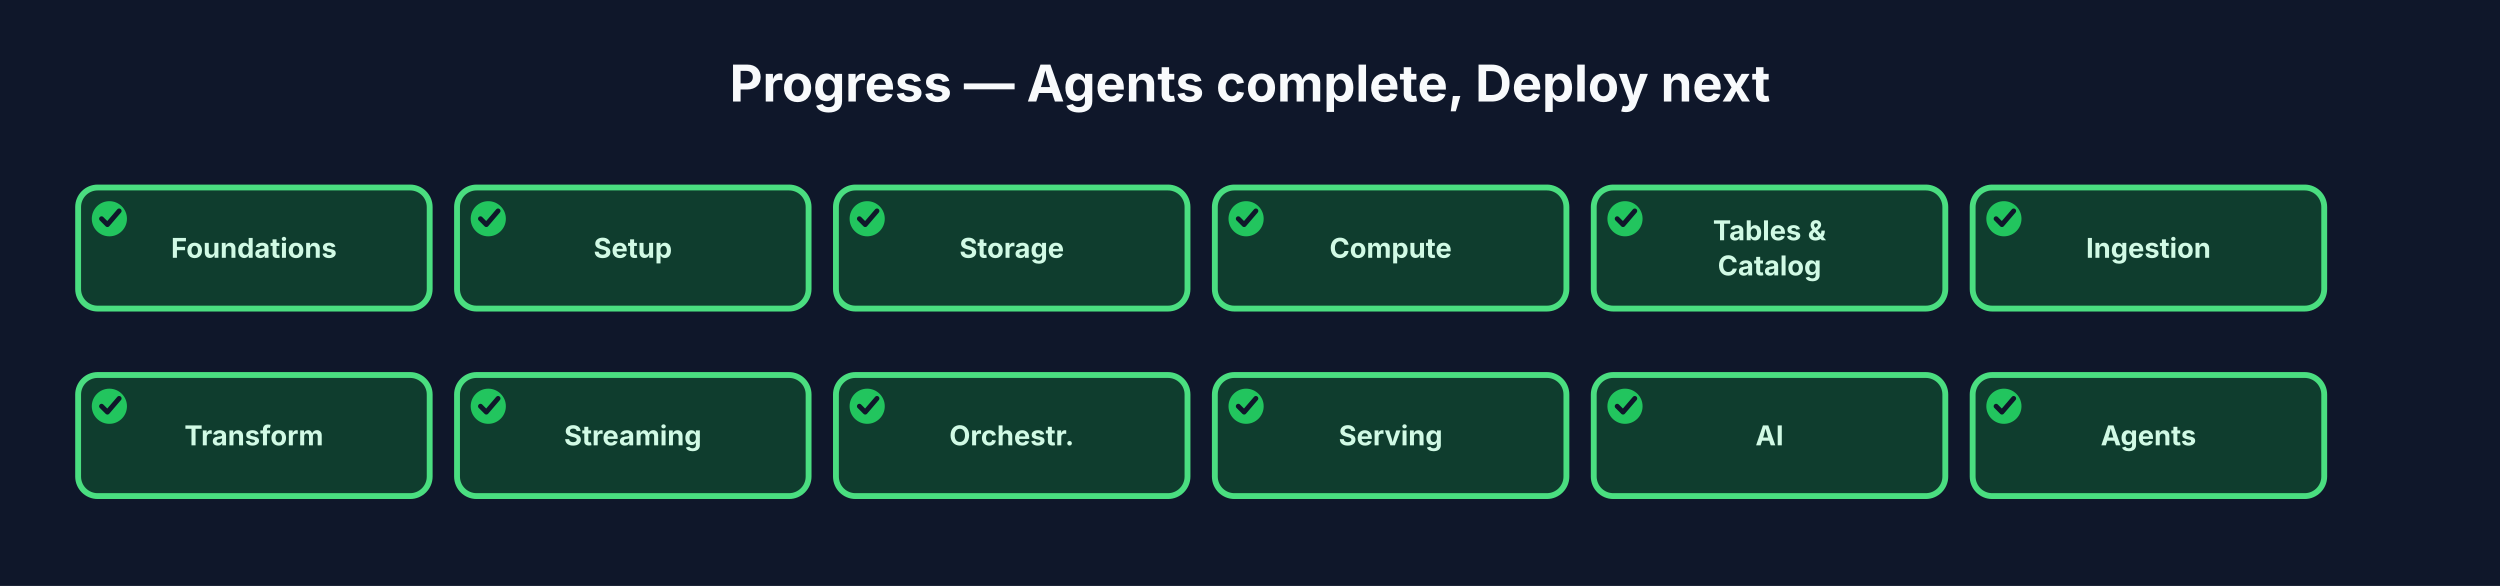
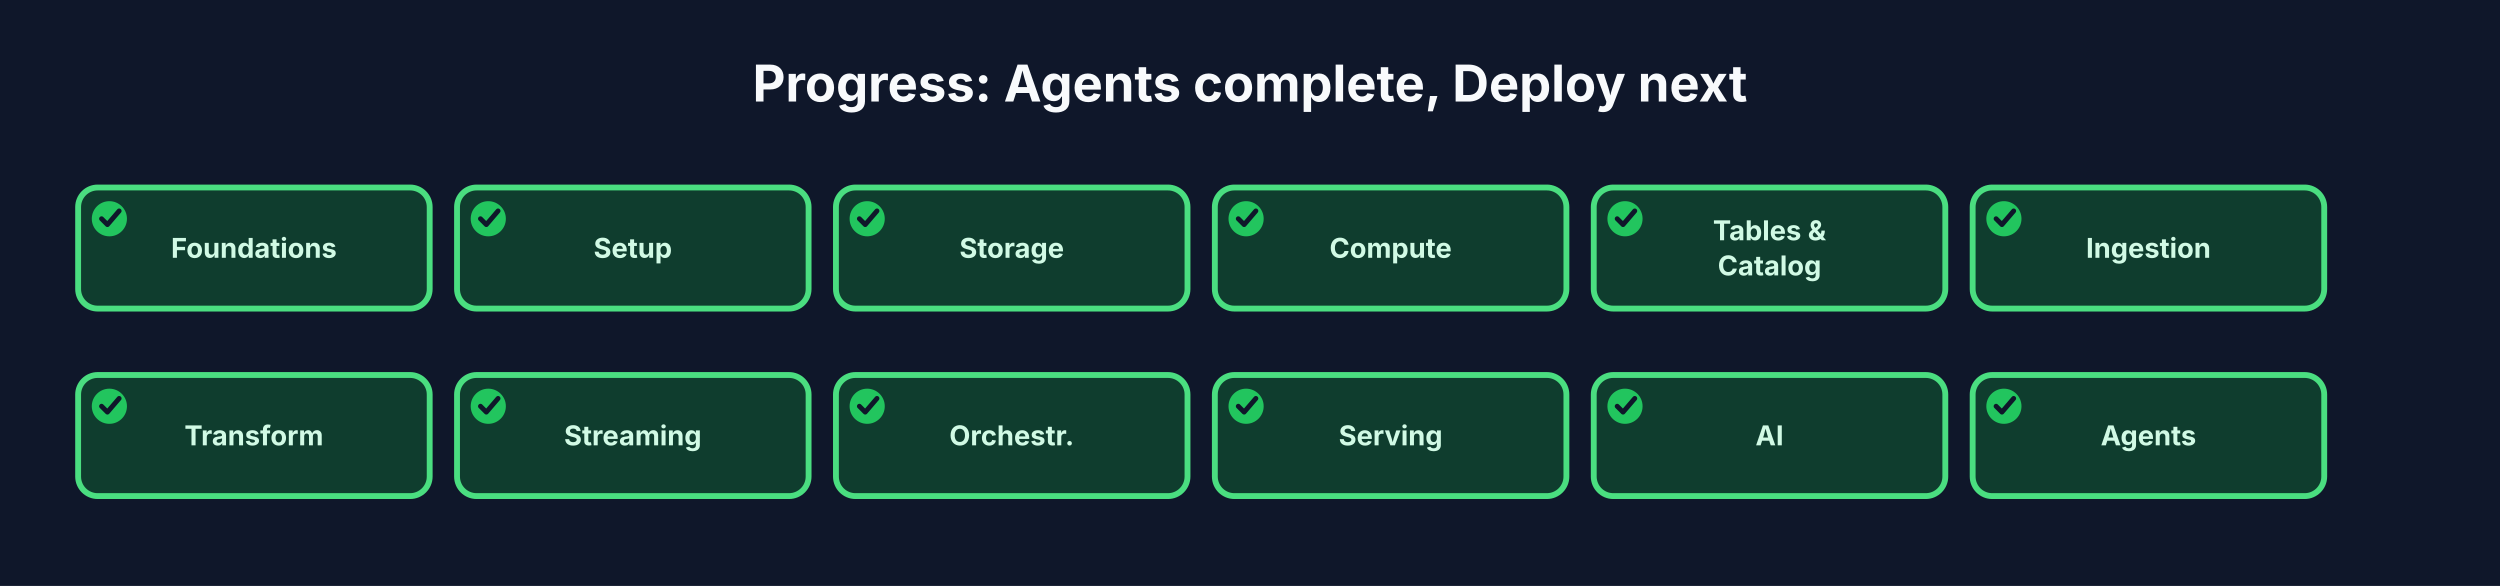
<svg xmlns="http://www.w3.org/2000/svg" viewBox="0 0 1280 300" font-family="Inter, Segoe UI, Helvetica, Arial, sans-serif">
  <rect width="1280" height="300" fill="#0f172a" />
-   <text x="640.0" y="52" fill="#f8fafc" font-size="26" font-weight="700" text-anchor="middle">Progress — Agents complete, Deploy next</text>
+   <text x="640.0" y="52" fill="#f8fafc" font-size="26" font-weight="700" text-anchor="middle">Progress: Agents complete, Deploy next</text>
  <rect x="40" y="96" width="180" height="62" rx="10" fill="#0f3d2e" stroke="#4ade80" stroke-width="3" />
  <text x="130.0" y="132.0" fill="#d1fae5" font-size="14" font-weight="700" text-anchor="middle">Foundations</text>
  <circle cx="56" cy="112" r="9" fill="#22c55e" />
  <path d="M52 112 l3 3 l6 -7" fill="none" stroke="#0f172a" stroke-width="2.5" stroke-linecap="round" stroke-linejoin="round" />
  <rect x="234" y="96" width="180" height="62" rx="10" fill="#0f3d2e" stroke="#4ade80" stroke-width="3" />
  <text x="324.0" y="132.0" fill="#d1fae5" font-size="14" font-weight="700" text-anchor="middle">Setup</text>
  <circle cx="250" cy="112" r="9" fill="#22c55e" />
  <path d="M246 112 l3 3 l6 -7" fill="none" stroke="#0f172a" stroke-width="2.5" stroke-linecap="round" stroke-linejoin="round" />
  <rect x="428" y="96" width="180" height="62" rx="10" fill="#0f3d2e" stroke="#4ade80" stroke-width="3" />
  <text x="518.0" y="132.0" fill="#d1fae5" font-size="14" font-weight="700" text-anchor="middle">Storage</text>
  <circle cx="444" cy="112" r="9" fill="#22c55e" />
  <path d="M440 112 l3 3 l6 -7" fill="none" stroke="#0f172a" stroke-width="2.5" stroke-linecap="round" stroke-linejoin="round" />
  <rect x="622" y="96" width="180" height="62" rx="10" fill="#0f3d2e" stroke="#4ade80" stroke-width="3" />
  <text x="712.0" y="132.0" fill="#d1fae5" font-size="14" font-weight="700" text-anchor="middle">Compute</text>
  <circle cx="638" cy="112" r="9" fill="#22c55e" />
  <path d="M634 112 l3 3 l6 -7" fill="none" stroke="#0f172a" stroke-width="2.5" stroke-linecap="round" stroke-linejoin="round" />
  <rect x="816" y="96" width="180" height="62" rx="10" fill="#0f3d2e" stroke="#4ade80" stroke-width="3" />
  <text x="906.0" y="123.0" fill="#d1fae5" font-size="14" font-weight="700" text-anchor="middle">Tables &amp;</text>
  <text x="906.0" y="141.0" fill="#d1fae5" font-size="14" font-weight="700" text-anchor="middle">Catalog</text>
  <circle cx="832" cy="112" r="9" fill="#22c55e" />
  <path d="M828 112 l3 3 l6 -7" fill="none" stroke="#0f172a" stroke-width="2.5" stroke-linecap="round" stroke-linejoin="round" />
  <rect x="1010" y="96" width="180" height="62" rx="10" fill="#0f3d2e" stroke="#4ade80" stroke-width="3" />
  <text x="1100.0" y="132.0" fill="#d1fae5" font-size="14" font-weight="700" text-anchor="middle">Ingestion</text>
  <circle cx="1026" cy="112" r="9" fill="#22c55e" />
  <path d="M1022 112 l3 3 l6 -7" fill="none" stroke="#0f172a" stroke-width="2.5" stroke-linecap="round" stroke-linejoin="round" />
  <rect x="40" y="192" width="180" height="62" rx="10" fill="#0f3d2e" stroke="#4ade80" stroke-width="3" />
  <text x="130.0" y="228.0" fill="#d1fae5" font-size="14" font-weight="700" text-anchor="middle">Transform</text>
  <circle cx="56" cy="208" r="9" fill="#22c55e" />
  <path d="M52 208 l3 3 l6 -7" fill="none" stroke="#0f172a" stroke-width="2.5" stroke-linecap="round" stroke-linejoin="round" />
  <rect x="234" y="192" width="180" height="62" rx="10" fill="#0f3d2e" stroke="#4ade80" stroke-width="3" />
  <text x="324.0" y="228.0" fill="#d1fae5" font-size="14" font-weight="700" text-anchor="middle">Streaming</text>
  <circle cx="250" cy="208" r="9" fill="#22c55e" />
  <path d="M246 208 l3 3 l6 -7" fill="none" stroke="#0f172a" stroke-width="2.5" stroke-linecap="round" stroke-linejoin="round" />
  <rect x="428" y="192" width="180" height="62" rx="10" fill="#0f3d2e" stroke="#4ade80" stroke-width="3" />
  <text x="518.0" y="228.0" fill="#d1fae5" font-size="14" font-weight="700" text-anchor="middle">Orchestr.</text>
  <circle cx="444" cy="208" r="9" fill="#22c55e" />
  <path d="M440 208 l3 3 l6 -7" fill="none" stroke="#0f172a" stroke-width="2.5" stroke-linecap="round" stroke-linejoin="round" />
  <rect x="622" y="192" width="180" height="62" rx="10" fill="#0f3d2e" stroke="#4ade80" stroke-width="3" />
  <text x="712.0" y="228.0" fill="#d1fae5" font-size="14" font-weight="700" text-anchor="middle">Serving</text>
  <circle cx="638" cy="208" r="9" fill="#22c55e" />
  <path d="M634 208 l3 3 l6 -7" fill="none" stroke="#0f172a" stroke-width="2.5" stroke-linecap="round" stroke-linejoin="round" />
  <rect x="816" y="192" width="180" height="62" rx="10" fill="#0f3d2e" stroke="#4ade80" stroke-width="3" />
  <text x="906.0" y="228.0" fill="#d1fae5" font-size="14" font-weight="700" text-anchor="middle">AI</text>
  <circle cx="832" cy="208" r="9" fill="#22c55e" />
  <path d="M828 208 l3 3 l6 -7" fill="none" stroke="#0f172a" stroke-width="2.5" stroke-linecap="round" stroke-linejoin="round" />
  <rect x="1010" y="192" width="180" height="62" rx="10" fill="#0f3d2e" stroke="#4ade80" stroke-width="3" />
  <text x="1100.0" y="228.0" fill="#d1fae5" font-size="14" font-weight="700" text-anchor="middle">Agents</text>
  <circle cx="1026" cy="208" r="9" fill="#22c55e" />
  <path d="M1022 208 l3 3 l6 -7" fill="none" stroke="#0f172a" stroke-width="2.5" stroke-linecap="round" stroke-linejoin="round" />
</svg>
